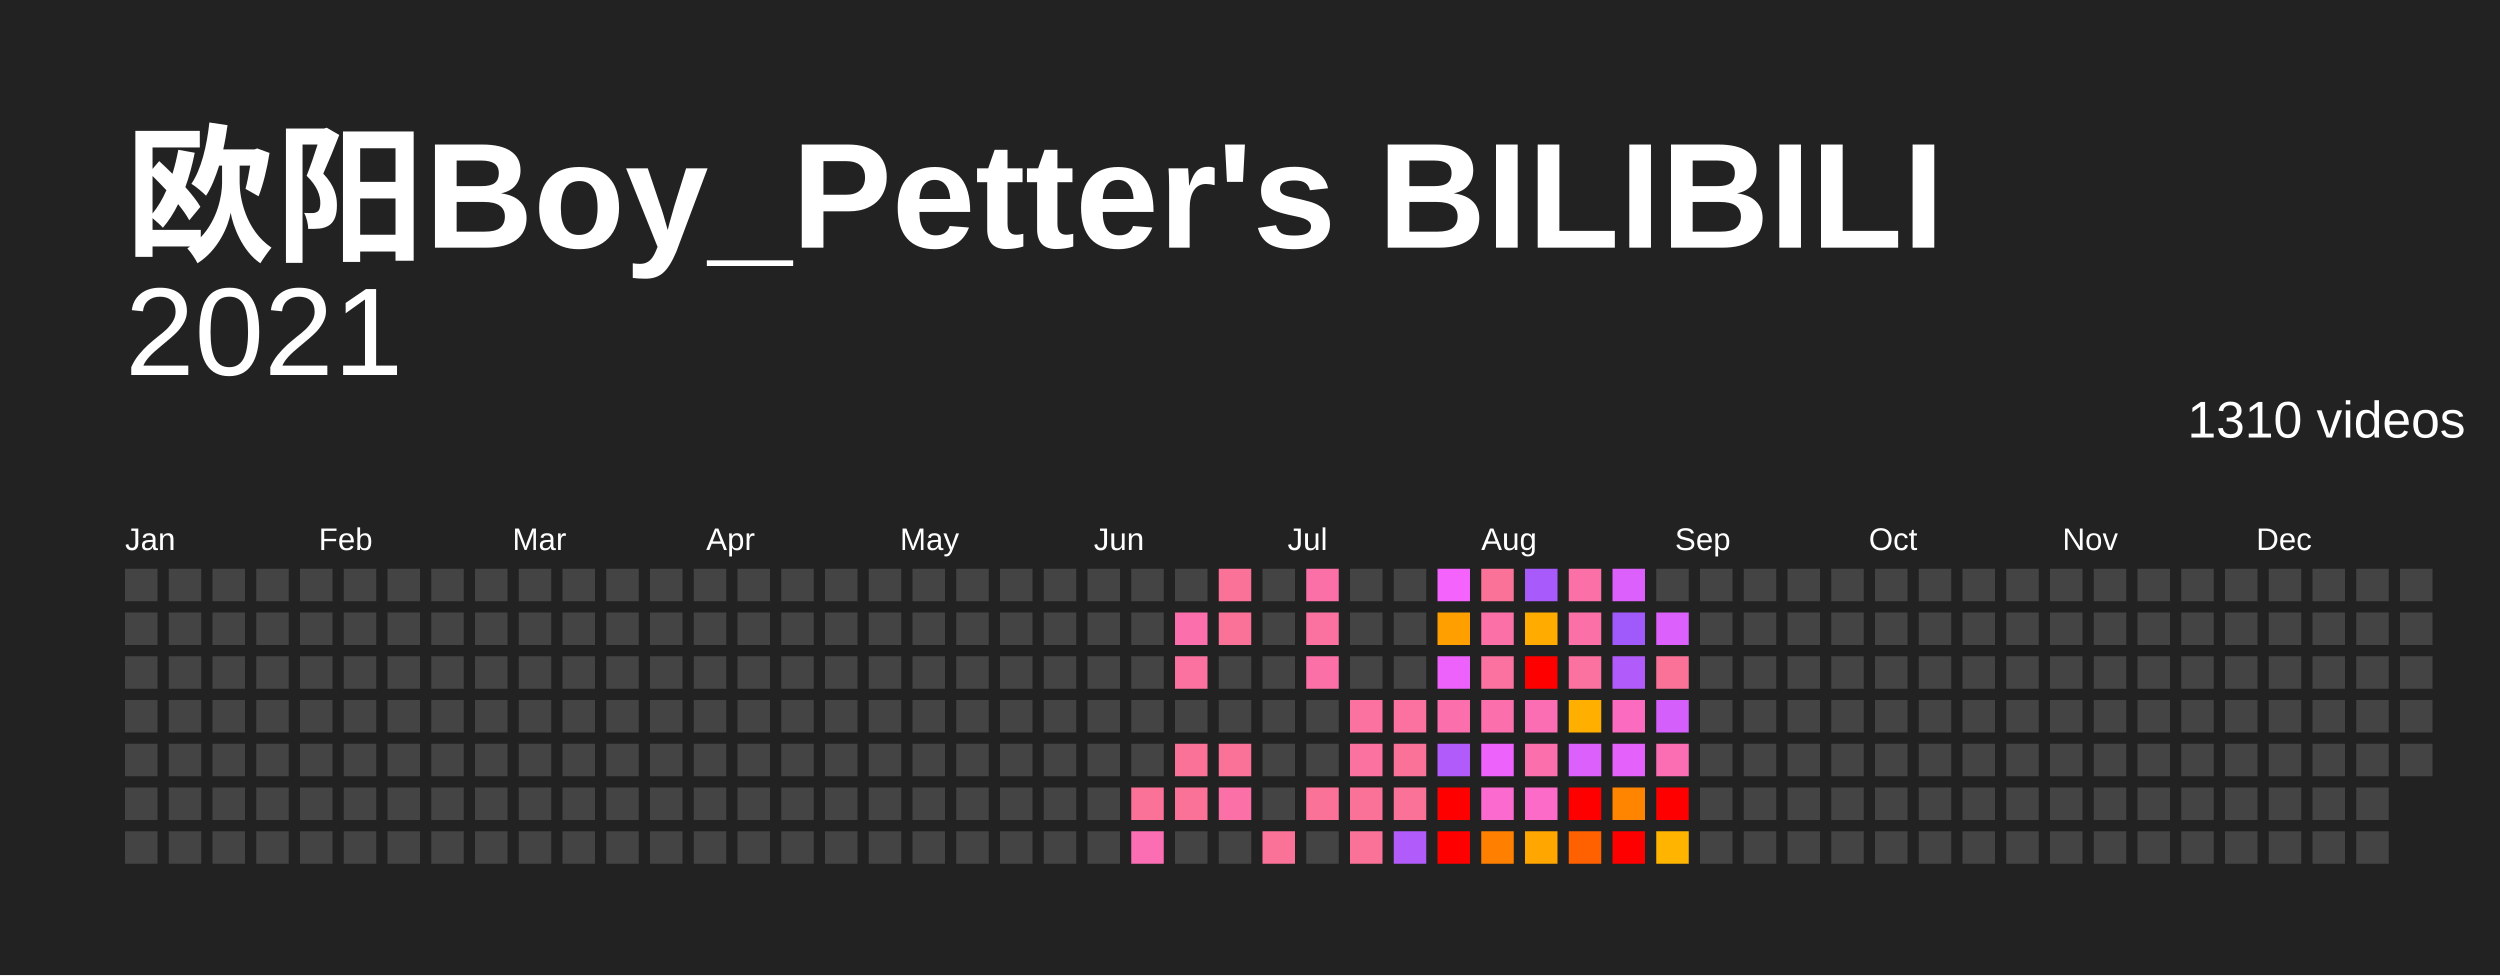
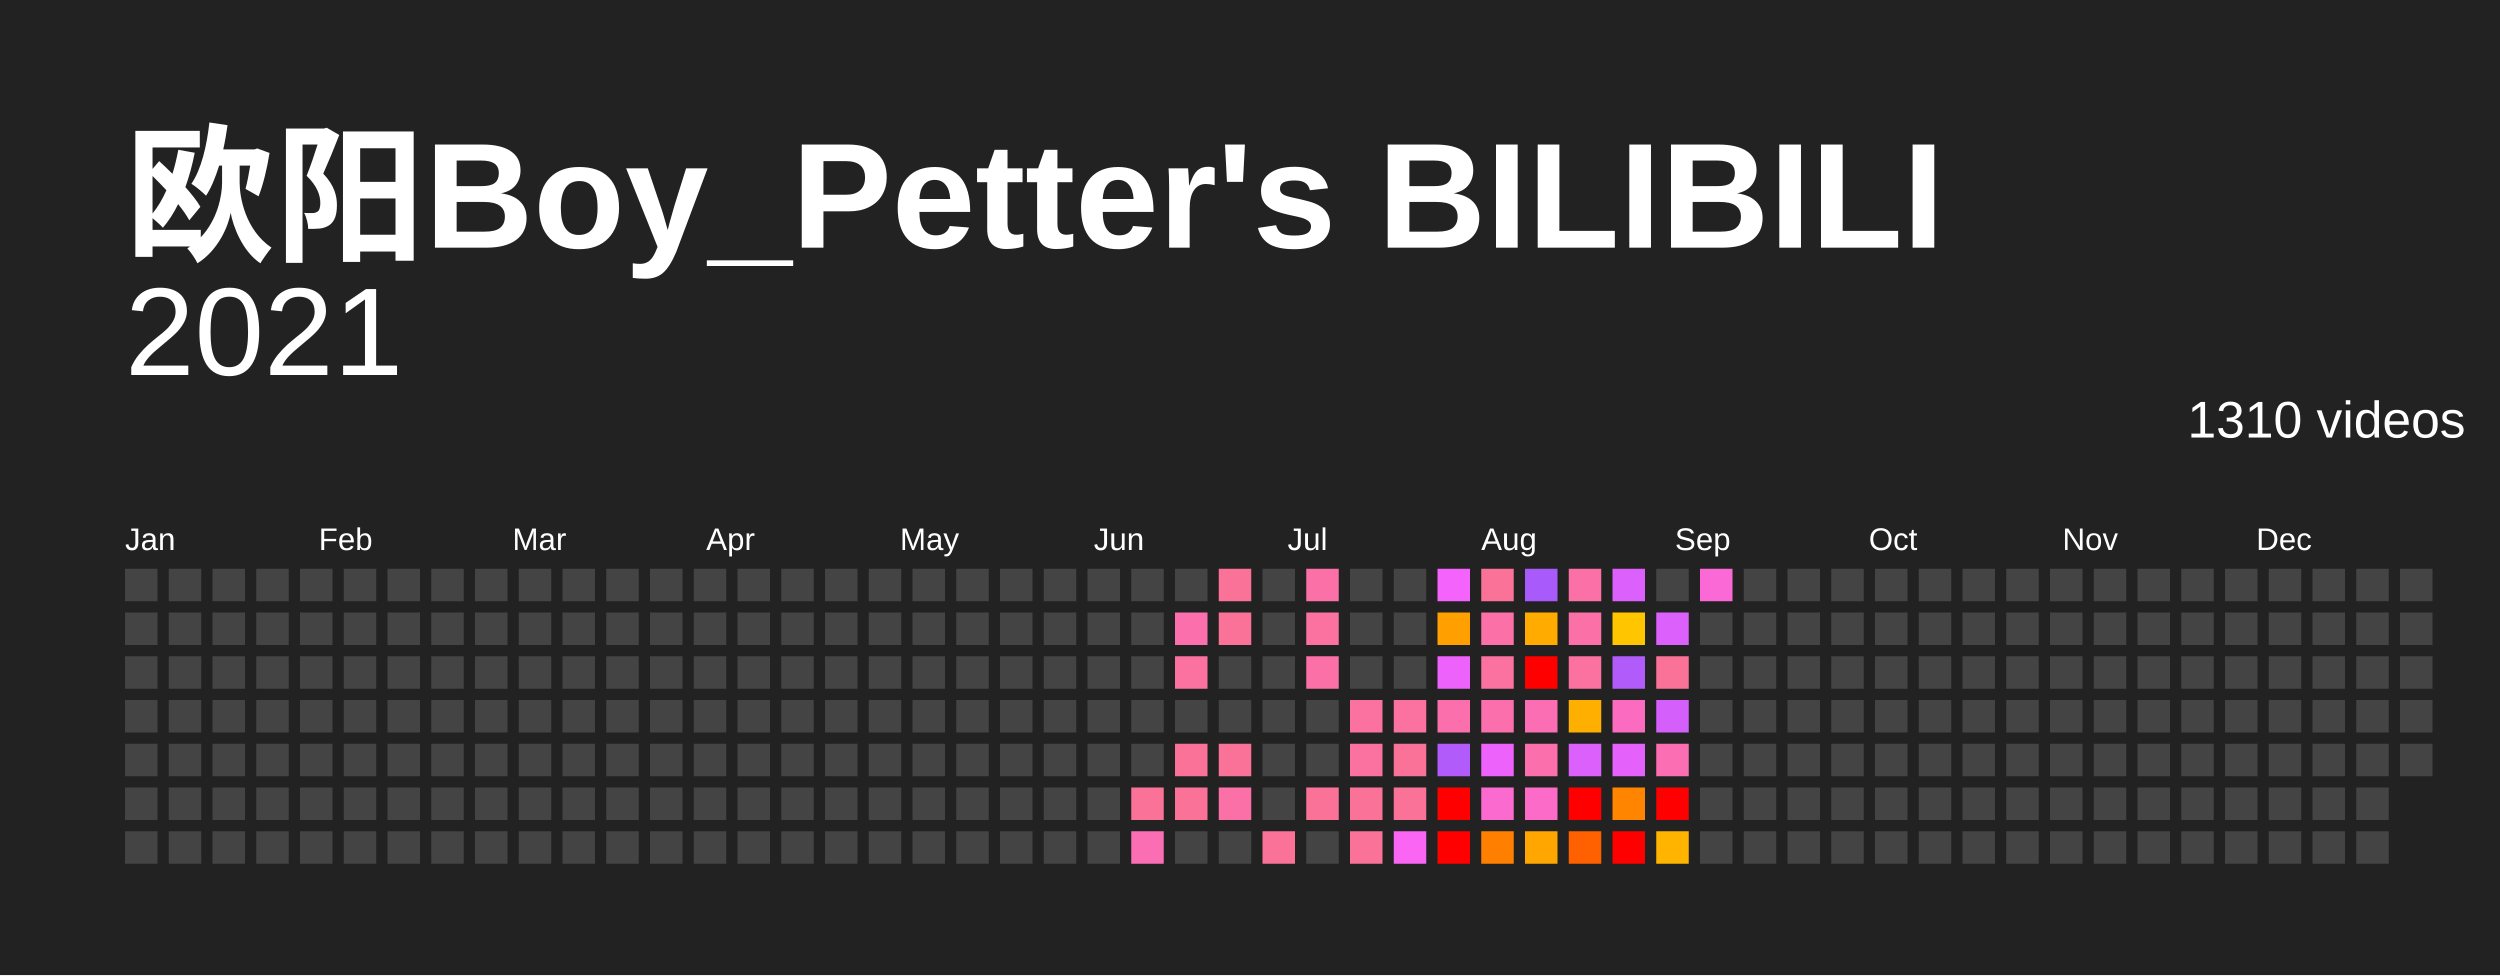
<svg xmlns="http://www.w3.org/2000/svg" baseProfile="full" height="78mm" version="1.1" viewBox="0,0,200,78" width="200mm">
  <defs />
  <rect fill="#222222" height="78" width="200" x="0" y="0" />
  <text fill="#FFFFFF" style="font-size:12px; font-family:Arial; font-weight:bold;" x="10" y="20">欧阳Boy_Petter's BILIBILI</text>
  <text alignment-baseline="hanging" fill="#FFFFFF" style="font-size:10.0px; font-family:Arial;" x="10" y="30">2021</text>
  <text alignment-baseline="hanging" fill="#FFFFFF" style="font-size:4.125px; font-family:Arial;" x="175" y="35">1310 videos</text>
  <text fill="#FFFFFF" style="font-size:2.5px; font-family:Arial" x="10.0" y="44">Jan</text>
  <text fill="#FFFFFF" style="font-size:2.5px; font-family:Arial" x="25.5" y="44">Feb</text>
  <text fill="#FFFFFF" style="font-size:2.5px; font-family:Arial" x="41.0" y="44">Mar</text>
  <text fill="#FFFFFF" style="font-size:2.5px; font-family:Arial" x="56.5" y="44">Apr</text>
  <text fill="#FFFFFF" style="font-size:2.5px; font-family:Arial" x="72.0" y="44">May</text>
  <text fill="#FFFFFF" style="font-size:2.5px; font-family:Arial" x="87.5" y="44">Jun</text>
  <text fill="#FFFFFF" style="font-size:2.5px; font-family:Arial" x="103.0" y="44">Jul</text>
  <text fill="#FFFFFF" style="font-size:2.5px; font-family:Arial" x="118.5" y="44">Aug</text>
  <text fill="#FFFFFF" style="font-size:2.5px; font-family:Arial" x="134.0" y="44">Sep</text>
  <text fill="#FFFFFF" style="font-size:2.5px; font-family:Arial" x="149.5" y="44">Oct</text>
  <text fill="#FFFFFF" style="font-size:2.5px; font-family:Arial" x="165.0" y="44">Nov</text>
  <text fill="#FFFFFF" style="font-size:2.5px; font-family:Arial" x="180.5" y="44">Dec</text>
  <rect fill="#444444" height="2.6" width="2.6" x="10.0" y="45.5" />
  <rect fill="#444444" height="2.6" width="2.6" x="10.0" y="49.0" />
  <rect fill="#444444" height="2.6" width="2.6" x="10.0" y="52.5" />
  <rect fill="#444444" height="2.6" width="2.6" x="10.0" y="56.0" />
  <rect fill="#444444" height="2.6" width="2.6" x="10.0" y="59.5" />
  <rect fill="#444444" height="2.6" width="2.6" x="10.0" y="63.0" />
  <rect fill="#444444" height="2.6" width="2.6" x="10.0" y="66.5" />
  <rect fill="#444444" height="2.6" width="2.6" x="13.5" y="45.5" />
  <rect fill="#444444" height="2.6" width="2.6" x="13.5" y="49.0" />
  <rect fill="#444444" height="2.6" width="2.6" x="13.5" y="52.5" />
  <rect fill="#444444" height="2.6" width="2.6" x="13.5" y="56.0" />
  <rect fill="#444444" height="2.6" width="2.6" x="13.5" y="59.5" />
  <rect fill="#444444" height="2.6" width="2.6" x="13.5" y="63.0" />
  <rect fill="#444444" height="2.6" width="2.6" x="13.5" y="66.5" />
  <rect fill="#444444" height="2.6" width="2.6" x="17.0" y="45.5" />
  <rect fill="#444444" height="2.6" width="2.6" x="17.0" y="49.0" />
  <rect fill="#444444" height="2.6" width="2.6" x="17.0" y="52.5" />
  <rect fill="#444444" height="2.6" width="2.6" x="17.0" y="56.0" />
  <rect fill="#444444" height="2.6" width="2.6" x="17.0" y="59.5" />
  <rect fill="#444444" height="2.6" width="2.6" x="17.0" y="63.0" />
  <rect fill="#444444" height="2.6" width="2.6" x="17.0" y="66.5" />
  <rect fill="#444444" height="2.6" width="2.6" x="20.5" y="45.5" />
  <rect fill="#444444" height="2.6" width="2.6" x="20.5" y="49.0" />
  <rect fill="#444444" height="2.6" width="2.6" x="20.5" y="52.5" />
  <rect fill="#444444" height="2.6" width="2.6" x="20.5" y="56.0" />
  <rect fill="#444444" height="2.6" width="2.6" x="20.5" y="59.5" />
  <rect fill="#444444" height="2.6" width="2.6" x="20.5" y="63.0" />
  <rect fill="#444444" height="2.6" width="2.6" x="20.5" y="66.5" />
  <rect fill="#444444" height="2.6" width="2.6" x="24.0" y="45.5" />
  <rect fill="#444444" height="2.6" width="2.6" x="24.0" y="49.0" />
  <rect fill="#444444" height="2.6" width="2.6" x="24.0" y="52.5" />
  <rect fill="#444444" height="2.6" width="2.6" x="24.0" y="56.0" />
  <rect fill="#444444" height="2.6" width="2.6" x="24.0" y="59.5" />
  <rect fill="#444444" height="2.6" width="2.6" x="24.0" y="63.0" />
  <rect fill="#444444" height="2.6" width="2.6" x="24.0" y="66.5" />
  <rect fill="#444444" height="2.6" width="2.6" x="27.5" y="45.5" />
  <rect fill="#444444" height="2.6" width="2.6" x="27.5" y="49.0" />
  <rect fill="#444444" height="2.6" width="2.6" x="27.5" y="52.5" />
  <rect fill="#444444" height="2.6" width="2.6" x="27.5" y="56.0" />
  <rect fill="#444444" height="2.6" width="2.6" x="27.5" y="59.5" />
  <rect fill="#444444" height="2.6" width="2.6" x="27.5" y="63.0" />
  <rect fill="#444444" height="2.6" width="2.6" x="27.5" y="66.5" />
  <rect fill="#444444" height="2.6" width="2.6" x="31.0" y="45.5" />
  <rect fill="#444444" height="2.6" width="2.6" x="31.0" y="49.0" />
  <rect fill="#444444" height="2.6" width="2.6" x="31.0" y="52.5" />
  <rect fill="#444444" height="2.6" width="2.6" x="31.0" y="56.0" />
  <rect fill="#444444" height="2.6" width="2.6" x="31.0" y="59.5" />
  <rect fill="#444444" height="2.6" width="2.6" x="31.0" y="63.0" />
  <rect fill="#444444" height="2.6" width="2.6" x="31.0" y="66.5" />
  <rect fill="#444444" height="2.6" width="2.6" x="34.5" y="45.5" />
  <rect fill="#444444" height="2.6" width="2.6" x="34.5" y="49.0" />
  <rect fill="#444444" height="2.6" width="2.6" x="34.5" y="52.5" />
  <rect fill="#444444" height="2.6" width="2.6" x="34.5" y="56.0" />
  <rect fill="#444444" height="2.6" width="2.6" x="34.5" y="59.5" />
  <rect fill="#444444" height="2.6" width="2.6" x="34.5" y="63.0" />
  <rect fill="#444444" height="2.6" width="2.6" x="34.5" y="66.5" />
  <rect fill="#444444" height="2.6" width="2.6" x="38.0" y="45.5" />
  <rect fill="#444444" height="2.6" width="2.6" x="38.0" y="49.0" />
  <rect fill="#444444" height="2.6" width="2.6" x="38.0" y="52.5" />
  <rect fill="#444444" height="2.6" width="2.6" x="38.0" y="56.0" />
  <rect fill="#444444" height="2.6" width="2.6" x="38.0" y="59.5" />
  <rect fill="#444444" height="2.6" width="2.6" x="38.0" y="63.0" />
  <rect fill="#444444" height="2.6" width="2.6" x="38.0" y="66.5" />
  <rect fill="#444444" height="2.6" width="2.6" x="41.5" y="45.5" />
  <rect fill="#444444" height="2.6" width="2.6" x="41.5" y="49.0" />
  <rect fill="#444444" height="2.6" width="2.6" x="41.5" y="52.5" />
  <rect fill="#444444" height="2.6" width="2.6" x="41.5" y="56.0" />
  <rect fill="#444444" height="2.6" width="2.6" x="41.5" y="59.5" />
  <rect fill="#444444" height="2.6" width="2.6" x="41.5" y="63.0" />
  <rect fill="#444444" height="2.6" width="2.6" x="41.5" y="66.5" />
  <rect fill="#444444" height="2.6" width="2.6" x="45.0" y="45.5" />
  <rect fill="#444444" height="2.6" width="2.6" x="45.0" y="49.0" />
  <rect fill="#444444" height="2.6" width="2.6" x="45.0" y="52.5" />
  <rect fill="#444444" height="2.6" width="2.6" x="45.0" y="56.0" />
  <rect fill="#444444" height="2.6" width="2.6" x="45.0" y="59.5" />
  <rect fill="#444444" height="2.6" width="2.6" x="45.0" y="63.0" />
  <rect fill="#444444" height="2.6" width="2.6" x="45.0" y="66.5" />
  <rect fill="#444444" height="2.6" width="2.6" x="48.5" y="45.5" />
  <rect fill="#444444" height="2.6" width="2.6" x="48.5" y="49.0" />
  <rect fill="#444444" height="2.6" width="2.6" x="48.5" y="52.5" />
  <rect fill="#444444" height="2.6" width="2.6" x="48.5" y="56.0" />
  <rect fill="#444444" height="2.6" width="2.6" x="48.5" y="59.5" />
  <rect fill="#444444" height="2.6" width="2.6" x="48.5" y="63.0" />
  <rect fill="#444444" height="2.6" width="2.6" x="48.5" y="66.5" />
  <rect fill="#444444" height="2.6" width="2.6" x="52.0" y="45.5" />
  <rect fill="#444444" height="2.6" width="2.6" x="52.0" y="49.0" />
  <rect fill="#444444" height="2.6" width="2.6" x="52.0" y="52.5" />
  <rect fill="#444444" height="2.6" width="2.6" x="52.0" y="56.0" />
  <rect fill="#444444" height="2.6" width="2.6" x="52.0" y="59.5" />
  <rect fill="#444444" height="2.6" width="2.6" x="52.0" y="63.0" />
  <rect fill="#444444" height="2.6" width="2.6" x="52.0" y="66.5" />
  <rect fill="#444444" height="2.6" width="2.6" x="55.5" y="45.5" />
  <rect fill="#444444" height="2.6" width="2.6" x="55.5" y="49.0" />
  <rect fill="#444444" height="2.6" width="2.6" x="55.5" y="52.5" />
  <rect fill="#444444" height="2.6" width="2.6" x="55.5" y="56.0" />
  <rect fill="#444444" height="2.6" width="2.6" x="55.5" y="59.5" />
  <rect fill="#444444" height="2.6" width="2.6" x="55.5" y="63.0" />
  <rect fill="#444444" height="2.6" width="2.6" x="55.5" y="66.5" />
  <rect fill="#444444" height="2.6" width="2.6" x="59.0" y="45.5" />
  <rect fill="#444444" height="2.6" width="2.6" x="59.0" y="49.0" />
  <rect fill="#444444" height="2.6" width="2.6" x="59.0" y="52.5" />
  <rect fill="#444444" height="2.6" width="2.6" x="59.0" y="56.0" />
  <rect fill="#444444" height="2.6" width="2.6" x="59.0" y="59.5" />
  <rect fill="#444444" height="2.6" width="2.6" x="59.0" y="63.0" />
  <rect fill="#444444" height="2.6" width="2.6" x="59.0" y="66.5" />
  <rect fill="#444444" height="2.6" width="2.6" x="62.5" y="45.5" />
  <rect fill="#444444" height="2.6" width="2.6" x="62.5" y="49.0" />
  <rect fill="#444444" height="2.6" width="2.6" x="62.5" y="52.5" />
  <rect fill="#444444" height="2.6" width="2.6" x="62.5" y="56.0" />
  <rect fill="#444444" height="2.6" width="2.6" x="62.5" y="59.5" />
  <rect fill="#444444" height="2.6" width="2.6" x="62.5" y="63.0" />
  <rect fill="#444444" height="2.6" width="2.6" x="62.5" y="66.5" />
  <rect fill="#444444" height="2.6" width="2.6" x="66.0" y="45.5" />
  <rect fill="#444444" height="2.6" width="2.6" x="66.0" y="49.0" />
  <rect fill="#444444" height="2.6" width="2.6" x="66.0" y="52.5" />
  <rect fill="#444444" height="2.6" width="2.6" x="66.0" y="56.0" />
  <rect fill="#444444" height="2.6" width="2.6" x="66.0" y="59.5" />
  <rect fill="#444444" height="2.6" width="2.6" x="66.0" y="63.0" />
  <rect fill="#444444" height="2.6" width="2.6" x="66.0" y="66.5" />
  <rect fill="#444444" height="2.6" width="2.6" x="69.5" y="45.5" />
  <rect fill="#444444" height="2.6" width="2.6" x="69.5" y="49.0" />
  <rect fill="#444444" height="2.6" width="2.6" x="69.5" y="52.5" />
  <rect fill="#444444" height="2.6" width="2.6" x="69.5" y="56.0" />
  <rect fill="#444444" height="2.6" width="2.6" x="69.5" y="59.5" />
  <rect fill="#444444" height="2.6" width="2.6" x="69.5" y="63.0" />
  <rect fill="#444444" height="2.6" width="2.6" x="69.5" y="66.5" />
  <rect fill="#444444" height="2.6" width="2.6" x="73.0" y="45.5" />
  <rect fill="#444444" height="2.6" width="2.6" x="73.0" y="49.0" />
  <rect fill="#444444" height="2.6" width="2.6" x="73.0" y="52.5" />
  <rect fill="#444444" height="2.6" width="2.6" x="73.0" y="56.0" />
  <rect fill="#444444" height="2.6" width="2.6" x="73.0" y="59.5" />
  <rect fill="#444444" height="2.6" width="2.6" x="73.0" y="63.0" />
  <rect fill="#444444" height="2.6" width="2.6" x="73.0" y="66.5" />
  <rect fill="#444444" height="2.6" width="2.6" x="76.5" y="45.5" />
  <rect fill="#444444" height="2.6" width="2.6" x="76.5" y="49.0" />
  <rect fill="#444444" height="2.6" width="2.6" x="76.5" y="52.5" />
  <rect fill="#444444" height="2.6" width="2.6" x="76.5" y="56.0" />
  <rect fill="#444444" height="2.6" width="2.6" x="76.5" y="59.5" />
  <rect fill="#444444" height="2.6" width="2.6" x="76.5" y="63.0" />
  <rect fill="#444444" height="2.6" width="2.6" x="76.5" y="66.5" />
  <rect fill="#444444" height="2.6" width="2.6" x="80.0" y="45.5" />
  <rect fill="#444444" height="2.6" width="2.6" x="80.0" y="49.0" />
  <rect fill="#444444" height="2.6" width="2.6" x="80.0" y="52.5" />
  <rect fill="#444444" height="2.6" width="2.6" x="80.0" y="56.0" />
  <rect fill="#444444" height="2.6" width="2.6" x="80.0" y="59.5" />
  <rect fill="#444444" height="2.6" width="2.6" x="80.0" y="63.0" />
  <rect fill="#444444" height="2.6" width="2.6" x="80.0" y="66.5" />
  <rect fill="#444444" height="2.6" width="2.6" x="83.5" y="45.5" />
  <rect fill="#444444" height="2.6" width="2.6" x="83.5" y="49.0" />
  <rect fill="#444444" height="2.6" width="2.6" x="83.5" y="52.5" />
  <rect fill="#444444" height="2.6" width="2.6" x="83.5" y="56.0" />
  <rect fill="#444444" height="2.6" width="2.6" x="83.5" y="59.5" />
  <rect fill="#444444" height="2.6" width="2.6" x="83.5" y="63.0" />
  <rect fill="#444444" height="2.6" width="2.6" x="83.5" y="66.5" />
  <rect fill="#444444" height="2.6" width="2.6" x="87.0" y="45.5" />
  <rect fill="#444444" height="2.6" width="2.6" x="87.0" y="49.0" />
  <rect fill="#444444" height="2.6" width="2.6" x="87.0" y="52.5" />
  <rect fill="#444444" height="2.6" width="2.6" x="87.0" y="56.0" />
  <rect fill="#444444" height="2.6" width="2.6" x="87.0" y="59.5" />
  <rect fill="#444444" height="2.6" width="2.6" x="87.0" y="63.0" />
  <rect fill="#444444" height="2.6" width="2.6" x="87.0" y="66.5" />
  <rect fill="#444444" height="2.6" width="2.6" x="90.5" y="45.5" />
  <rect fill="#444444" height="2.6" width="2.6" x="90.5" y="49.0" />
  <rect fill="#444444" height="2.6" width="2.6" x="90.5" y="52.5" />
  <rect fill="#444444" height="2.6" width="2.6" x="90.5" y="56.0" />
  <rect fill="#444444" height="2.6" width="2.6" x="90.5" y="59.5" />
  <rect fill="#fb7299" height="2.6" width="2.6" x="90.5" y="63.0" />
  <rect fill="#fb6eb3" height="2.6" width="2.6" x="90.5" y="66.5" />
  <rect fill="#444444" height="2.6" width="2.6" x="94.0" y="45.5" />
  <rect fill="#fb6fac" height="2.6" width="2.6" x="94.0" y="49.0" />
  <rect fill="#fb719f" height="2.6" width="2.6" x="94.0" y="52.5" />
  <rect fill="#444444" height="2.6" width="2.6" x="94.0" y="56.0" />
  <rect fill="#fb7299" height="2.6" width="2.6" x="94.0" y="59.5" />
  <rect fill="#fb7299" height="2.6" width="2.6" x="94.0" y="63.0" />
  <rect fill="#444444" height="2.6" width="2.6" x="94.0" y="66.5" />
  <rect fill="#fb7299" height="2.6" width="2.6" x="97.5" y="45.5" />
  <rect fill="#fb7299" height="2.6" width="2.6" x="97.5" y="49.0" />
  <rect fill="#444444" height="2.6" width="2.6" x="97.5" y="52.5" />
  <rect fill="#444444" height="2.6" width="2.6" x="97.5" y="56.0" />
  <rect fill="#fb7299" height="2.6" width="2.6" x="97.5" y="59.5" />
  <rect fill="#fb70a6" height="2.6" width="2.6" x="97.5" y="63.0" />
  <rect fill="#444444" height="2.6" width="2.6" x="97.5" y="66.5" />
  <rect fill="#444444" height="2.6" width="2.6" x="101.0" y="45.5" />
  <rect fill="#444444" height="2.6" width="2.6" x="101.0" y="49.0" />
  <rect fill="#444444" height="2.6" width="2.6" x="101.0" y="52.5" />
  <rect fill="#444444" height="2.6" width="2.6" x="101.0" y="56.0" />
  <rect fill="#444444" height="2.6" width="2.6" x="101.0" y="59.5" />
  <rect fill="#444444" height="2.6" width="2.6" x="101.0" y="63.0" />
  <rect fill="#fb7299" height="2.6" width="2.6" x="101.0" y="66.5" />
  <rect fill="#fb70a6" height="2.6" width="2.6" x="104.5" y="45.5" />
  <rect fill="#fb719f" height="2.6" width="2.6" x="104.5" y="49.0" />
  <rect fill="#fb70a6" height="2.6" width="2.6" x="104.5" y="52.5" />
  <rect fill="#444444" height="2.6" width="2.6" x="104.5" y="56.0" />
  <rect fill="#444444" height="2.6" width="2.6" x="104.5" y="59.5" />
  <rect fill="#fb7299" height="2.6" width="2.6" x="104.5" y="63.0" />
  <rect fill="#444444" height="2.6" width="2.6" x="104.5" y="66.5" />
  <rect fill="#444444" height="2.6" width="2.6" x="108.0" y="45.5" />
  <rect fill="#444444" height="2.6" width="2.6" x="108.0" y="49.0" />
  <rect fill="#444444" height="2.6" width="2.6" x="108.0" y="52.5" />
  <rect fill="#fb719f" height="2.6" width="2.6" x="108.0" y="56.0" />
  <rect fill="#fb719f" height="2.6" width="2.6" x="108.0" y="59.5" />
  <rect fill="#fb7299" height="2.6" width="2.6" x="108.0" y="63.0" />
  <rect fill="#fb7299" height="2.6" width="2.6" x="108.0" y="66.5" />
  <rect fill="#444444" height="2.6" width="2.6" x="111.5" y="45.5" />
  <rect fill="#444444" height="2.6" width="2.6" x="111.5" y="49.0" />
  <rect fill="#444444" height="2.6" width="2.6" x="111.5" y="52.5" />
  <rect fill="#fb719f" height="2.6" width="2.6" x="111.5" y="56.0" />
  <rect fill="#fb7299" height="2.6" width="2.6" x="111.5" y="59.5" />
  <rect fill="#fb7299" height="2.6" width="2.6" x="111.5" y="63.0" />
-   <rect fill="#b25bfb" height="2.6" width="2.6" x="111.5" y="66.5" />
+   <rect fill="#fb65f3" height="2.6" width="2.6" x="111.5" y="66.5" />
  <rect fill="#f463fb" height="2.6" width="2.6" x="115.0" y="45.5" />
  <rect fill="#ff9f00" height="2.6" width="2.6" x="115.0" y="49.0" />
  <rect fill="#ec62fb" height="2.6" width="2.6" x="115.0" y="52.5" />
  <rect fill="#fb6fac" height="2.6" width="2.6" x="115.0" y="56.0" />
  <rect fill="#b25bfb" height="2.6" width="2.6" x="115.0" y="59.5" />
  <rect fill="red" height="2.6" width="2.6" x="115.0" y="63.0" />
  <rect fill="red" height="2.6" width="2.6" x="115.0" y="66.5" />
  <rect fill="#fb7299" height="2.6" width="2.6" x="118.5" y="45.5" />
  <rect fill="#fb70a6" height="2.6" width="2.6" x="118.5" y="49.0" />
  <rect fill="#fb719f" height="2.6" width="2.6" x="118.5" y="52.5" />
  <rect fill="#fb6fac" height="2.6" width="2.6" x="118.5" y="56.0" />
  <rect fill="#ec62fb" height="2.6" width="2.6" x="118.5" y="59.5" />
  <rect fill="#fb6acf" height="2.6" width="2.6" x="118.5" y="63.0" />
  <rect fill="#ff7f00" height="2.6" width="2.6" x="118.5" y="66.5" />
  <rect fill="#a95afb" height="2.6" width="2.6" x="122.0" y="45.5" />
  <rect fill="#ffab00" height="2.6" width="2.6" x="122.0" y="49.0" />
  <rect fill="red" height="2.6" width="2.6" x="122.0" y="52.5" />
  <rect fill="#fb6eb3" height="2.6" width="2.6" x="122.0" y="56.0" />
  <rect fill="#fb6fac" height="2.6" width="2.6" x="122.0" y="59.5" />
  <rect fill="#fb6bc7" height="2.6" width="2.6" x="122.0" y="63.0" />
  <rect fill="#ffa600" height="2.6" width="2.6" x="122.0" y="66.5" />
  <rect fill="#fb70a6" height="2.6" width="2.6" x="125.5" y="45.5" />
  <rect fill="#fb70a6" height="2.6" width="2.6" x="125.5" y="49.0" />
  <rect fill="#fb719f" height="2.6" width="2.6" x="125.5" y="52.5" />
  <rect fill="#ffaf00" height="2.6" width="2.6" x="125.5" y="56.0" />
  <rect fill="#dc60fb" height="2.6" width="2.6" x="125.5" y="59.5" />
  <rect fill="red" height="2.6" width="2.6" x="125.5" y="63.0" />
  <rect fill="#ff6000" height="2.6" width="2.6" x="125.5" y="66.5" />
  <rect fill="#dc60fb" height="2.6" width="2.6" x="129.0" y="45.5" />
-   <rect fill="#a059fb" height="2.6" width="2.6" x="129.0" y="49.0" />
+   <rect fill="#ffc600" height="2.6" width="2.6" x="129.0" y="49.0" />
  <rect fill="#b25bfb" height="2.6" width="2.6" x="129.0" y="52.5" />
  <rect fill="#fb6cc1" height="2.6" width="2.6" x="129.0" y="56.0" />
  <rect fill="#e461fb" height="2.6" width="2.6" x="129.0" y="59.5" />
  <rect fill="#ff8400" height="2.6" width="2.6" x="129.0" y="63.0" />
  <rect fill="red" height="2.6" width="2.6" x="129.0" y="66.5" />
  <rect fill="#444444" height="2.6" width="2.6" x="132.5" y="45.5" />
  <rect fill="#dc60fb" height="2.6" width="2.6" x="132.5" y="49.0" />
  <rect fill="#fb7299" height="2.6" width="2.6" x="132.5" y="52.5" />
  <rect fill="#d45ffb" height="2.6" width="2.6" x="132.5" y="56.0" />
  <rect fill="#fb6eb3" height="2.6" width="2.6" x="132.5" y="59.5" />
  <rect fill="red" height="2.6" width="2.6" x="132.5" y="63.0" />
  <rect fill="#ffb400" height="2.6" width="2.6" x="132.5" y="66.5" />
-   <rect fill="#444444" height="2.6" width="2.6" x="136.0" y="45.5" />
+   <rect fill="#fb69d6" height="2.6" width="2.6" x="136.0" y="45.5" />
  <rect fill="#444444" height="2.6" width="2.6" x="136.0" y="49.0" />
  <rect fill="#444444" height="2.6" width="2.6" x="136.0" y="52.5" />
  <rect fill="#444444" height="2.6" width="2.6" x="136.0" y="56.0" />
  <rect fill="#444444" height="2.6" width="2.6" x="136.0" y="59.5" />
  <rect fill="#444444" height="2.6" width="2.6" x="136.0" y="63.0" />
  <rect fill="#444444" height="2.6" width="2.6" x="136.0" y="66.5" />
  <rect fill="#444444" height="2.6" width="2.6" x="139.5" y="45.5" />
  <rect fill="#444444" height="2.6" width="2.6" x="139.5" y="49.0" />
  <rect fill="#444444" height="2.6" width="2.6" x="139.5" y="52.5" />
  <rect fill="#444444" height="2.6" width="2.6" x="139.5" y="56.0" />
  <rect fill="#444444" height="2.6" width="2.6" x="139.5" y="59.5" />
  <rect fill="#444444" height="2.6" width="2.6" x="139.5" y="63.0" />
  <rect fill="#444444" height="2.6" width="2.6" x="139.5" y="66.5" />
  <rect fill="#444444" height="2.6" width="2.6" x="143.0" y="45.5" />
  <rect fill="#444444" height="2.6" width="2.6" x="143.0" y="49.0" />
  <rect fill="#444444" height="2.6" width="2.6" x="143.0" y="52.5" />
  <rect fill="#444444" height="2.6" width="2.6" x="143.0" y="56.0" />
  <rect fill="#444444" height="2.6" width="2.6" x="143.0" y="59.5" />
  <rect fill="#444444" height="2.6" width="2.6" x="143.0" y="63.0" />
  <rect fill="#444444" height="2.6" width="2.6" x="143.0" y="66.5" />
  <rect fill="#444444" height="2.6" width="2.6" x="146.5" y="45.5" />
  <rect fill="#444444" height="2.6" width="2.6" x="146.5" y="49.0" />
  <rect fill="#444444" height="2.6" width="2.6" x="146.5" y="52.5" />
  <rect fill="#444444" height="2.6" width="2.6" x="146.5" y="56.0" />
  <rect fill="#444444" height="2.6" width="2.6" x="146.5" y="59.5" />
  <rect fill="#444444" height="2.6" width="2.6" x="146.5" y="63.0" />
  <rect fill="#444444" height="2.6" width="2.6" x="146.5" y="66.5" />
  <rect fill="#444444" height="2.6" width="2.6" x="150.0" y="45.5" />
  <rect fill="#444444" height="2.6" width="2.6" x="150.0" y="49.0" />
  <rect fill="#444444" height="2.6" width="2.6" x="150.0" y="52.5" />
  <rect fill="#444444" height="2.6" width="2.6" x="150.0" y="56.0" />
  <rect fill="#444444" height="2.6" width="2.6" x="150.0" y="59.5" />
  <rect fill="#444444" height="2.6" width="2.6" x="150.0" y="63.0" />
  <rect fill="#444444" height="2.6" width="2.6" x="150.0" y="66.5" />
  <rect fill="#444444" height="2.6" width="2.6" x="153.5" y="45.5" />
  <rect fill="#444444" height="2.6" width="2.6" x="153.5" y="49.0" />
  <rect fill="#444444" height="2.6" width="2.6" x="153.5" y="52.5" />
  <rect fill="#444444" height="2.6" width="2.6" x="153.5" y="56.0" />
  <rect fill="#444444" height="2.6" width="2.6" x="153.5" y="59.5" />
  <rect fill="#444444" height="2.6" width="2.6" x="153.5" y="63.0" />
  <rect fill="#444444" height="2.6" width="2.6" x="153.5" y="66.5" />
  <rect fill="#444444" height="2.6" width="2.6" x="157.0" y="45.5" />
  <rect fill="#444444" height="2.6" width="2.6" x="157.0" y="49.0" />
  <rect fill="#444444" height="2.6" width="2.6" x="157.0" y="52.5" />
  <rect fill="#444444" height="2.6" width="2.6" x="157.0" y="56.0" />
  <rect fill="#444444" height="2.6" width="2.6" x="157.0" y="59.5" />
  <rect fill="#444444" height="2.6" width="2.6" x="157.0" y="63.0" />
  <rect fill="#444444" height="2.6" width="2.6" x="157.0" y="66.5" />
  <rect fill="#444444" height="2.6" width="2.6" x="160.5" y="45.5" />
  <rect fill="#444444" height="2.6" width="2.6" x="160.5" y="49.0" />
  <rect fill="#444444" height="2.6" width="2.6" x="160.5" y="52.5" />
  <rect fill="#444444" height="2.6" width="2.6" x="160.5" y="56.0" />
  <rect fill="#444444" height="2.6" width="2.6" x="160.5" y="59.5" />
  <rect fill="#444444" height="2.6" width="2.6" x="160.5" y="63.0" />
  <rect fill="#444444" height="2.6" width="2.6" x="160.5" y="66.5" />
  <rect fill="#444444" height="2.6" width="2.6" x="164.0" y="45.5" />
  <rect fill="#444444" height="2.6" width="2.6" x="164.0" y="49.0" />
  <rect fill="#444444" height="2.6" width="2.6" x="164.0" y="52.5" />
  <rect fill="#444444" height="2.6" width="2.6" x="164.0" y="56.0" />
  <rect fill="#444444" height="2.6" width="2.6" x="164.0" y="59.5" />
  <rect fill="#444444" height="2.6" width="2.6" x="164.0" y="63.0" />
  <rect fill="#444444" height="2.6" width="2.6" x="164.0" y="66.5" />
  <rect fill="#444444" height="2.6" width="2.6" x="167.5" y="45.5" />
  <rect fill="#444444" height="2.6" width="2.6" x="167.5" y="49.0" />
  <rect fill="#444444" height="2.6" width="2.6" x="167.5" y="52.5" />
  <rect fill="#444444" height="2.6" width="2.6" x="167.5" y="56.0" />
  <rect fill="#444444" height="2.6" width="2.6" x="167.5" y="59.5" />
  <rect fill="#444444" height="2.6" width="2.6" x="167.5" y="63.0" />
  <rect fill="#444444" height="2.6" width="2.6" x="167.5" y="66.5" />
  <rect fill="#444444" height="2.6" width="2.6" x="171.0" y="45.5" />
  <rect fill="#444444" height="2.6" width="2.6" x="171.0" y="49.0" />
  <rect fill="#444444" height="2.6" width="2.6" x="171.0" y="52.5" />
  <rect fill="#444444" height="2.6" width="2.6" x="171.0" y="56.0" />
  <rect fill="#444444" height="2.6" width="2.6" x="171.0" y="59.5" />
  <rect fill="#444444" height="2.6" width="2.6" x="171.0" y="63.0" />
  <rect fill="#444444" height="2.6" width="2.6" x="171.0" y="66.5" />
  <rect fill="#444444" height="2.6" width="2.6" x="174.5" y="45.5" />
  <rect fill="#444444" height="2.6" width="2.6" x="174.5" y="49.0" />
  <rect fill="#444444" height="2.6" width="2.6" x="174.5" y="52.5" />
  <rect fill="#444444" height="2.6" width="2.6" x="174.5" y="56.0" />
  <rect fill="#444444" height="2.6" width="2.6" x="174.5" y="59.5" />
  <rect fill="#444444" height="2.6" width="2.6" x="174.5" y="63.0" />
  <rect fill="#444444" height="2.6" width="2.6" x="174.5" y="66.5" />
  <rect fill="#444444" height="2.6" width="2.6" x="178.0" y="45.5" />
  <rect fill="#444444" height="2.6" width="2.6" x="178.0" y="49.0" />
  <rect fill="#444444" height="2.6" width="2.6" x="178.0" y="52.5" />
  <rect fill="#444444" height="2.6" width="2.6" x="178.0" y="56.0" />
  <rect fill="#444444" height="2.6" width="2.6" x="178.0" y="59.5" />
  <rect fill="#444444" height="2.6" width="2.6" x="178.0" y="63.0" />
  <rect fill="#444444" height="2.6" width="2.6" x="178.0" y="66.5" />
  <rect fill="#444444" height="2.6" width="2.6" x="181.5" y="45.5" />
  <rect fill="#444444" height="2.6" width="2.6" x="181.5" y="49.0" />
  <rect fill="#444444" height="2.6" width="2.6" x="181.5" y="52.5" />
  <rect fill="#444444" height="2.6" width="2.6" x="181.5" y="56.0" />
  <rect fill="#444444" height="2.6" width="2.6" x="181.5" y="59.5" />
  <rect fill="#444444" height="2.6" width="2.6" x="181.5" y="63.0" />
  <rect fill="#444444" height="2.6" width="2.6" x="181.5" y="66.5" />
  <rect fill="#444444" height="2.6" width="2.6" x="185.0" y="45.5" />
  <rect fill="#444444" height="2.6" width="2.6" x="185.0" y="49.0" />
  <rect fill="#444444" height="2.6" width="2.6" x="185.0" y="52.5" />
  <rect fill="#444444" height="2.6" width="2.6" x="185.0" y="56.0" />
  <rect fill="#444444" height="2.6" width="2.6" x="185.0" y="59.5" />
  <rect fill="#444444" height="2.6" width="2.6" x="185.0" y="63.0" />
  <rect fill="#444444" height="2.6" width="2.6" x="185.0" y="66.5" />
  <rect fill="#444444" height="2.6" width="2.6" x="188.5" y="45.5" />
  <rect fill="#444444" height="2.6" width="2.6" x="188.5" y="49.0" />
  <rect fill="#444444" height="2.6" width="2.6" x="188.5" y="52.5" />
  <rect fill="#444444" height="2.6" width="2.6" x="188.5" y="56.0" />
  <rect fill="#444444" height="2.6" width="2.6" x="188.5" y="59.5" />
  <rect fill="#444444" height="2.6" width="2.6" x="188.5" y="63.0" />
  <rect fill="#444444" height="2.6" width="2.6" x="188.5" y="66.5" />
  <rect fill="#444444" height="2.6" width="2.6" x="192.0" y="45.5" />
  <rect fill="#444444" height="2.6" width="2.6" x="192.0" y="49.0" />
  <rect fill="#444444" height="2.6" width="2.6" x="192.0" y="52.5" />
  <rect fill="#444444" height="2.6" width="2.6" x="192.0" y="56.0" />
  <rect fill="#444444" height="2.6" width="2.6" x="192.0" y="59.5" />
</svg>
